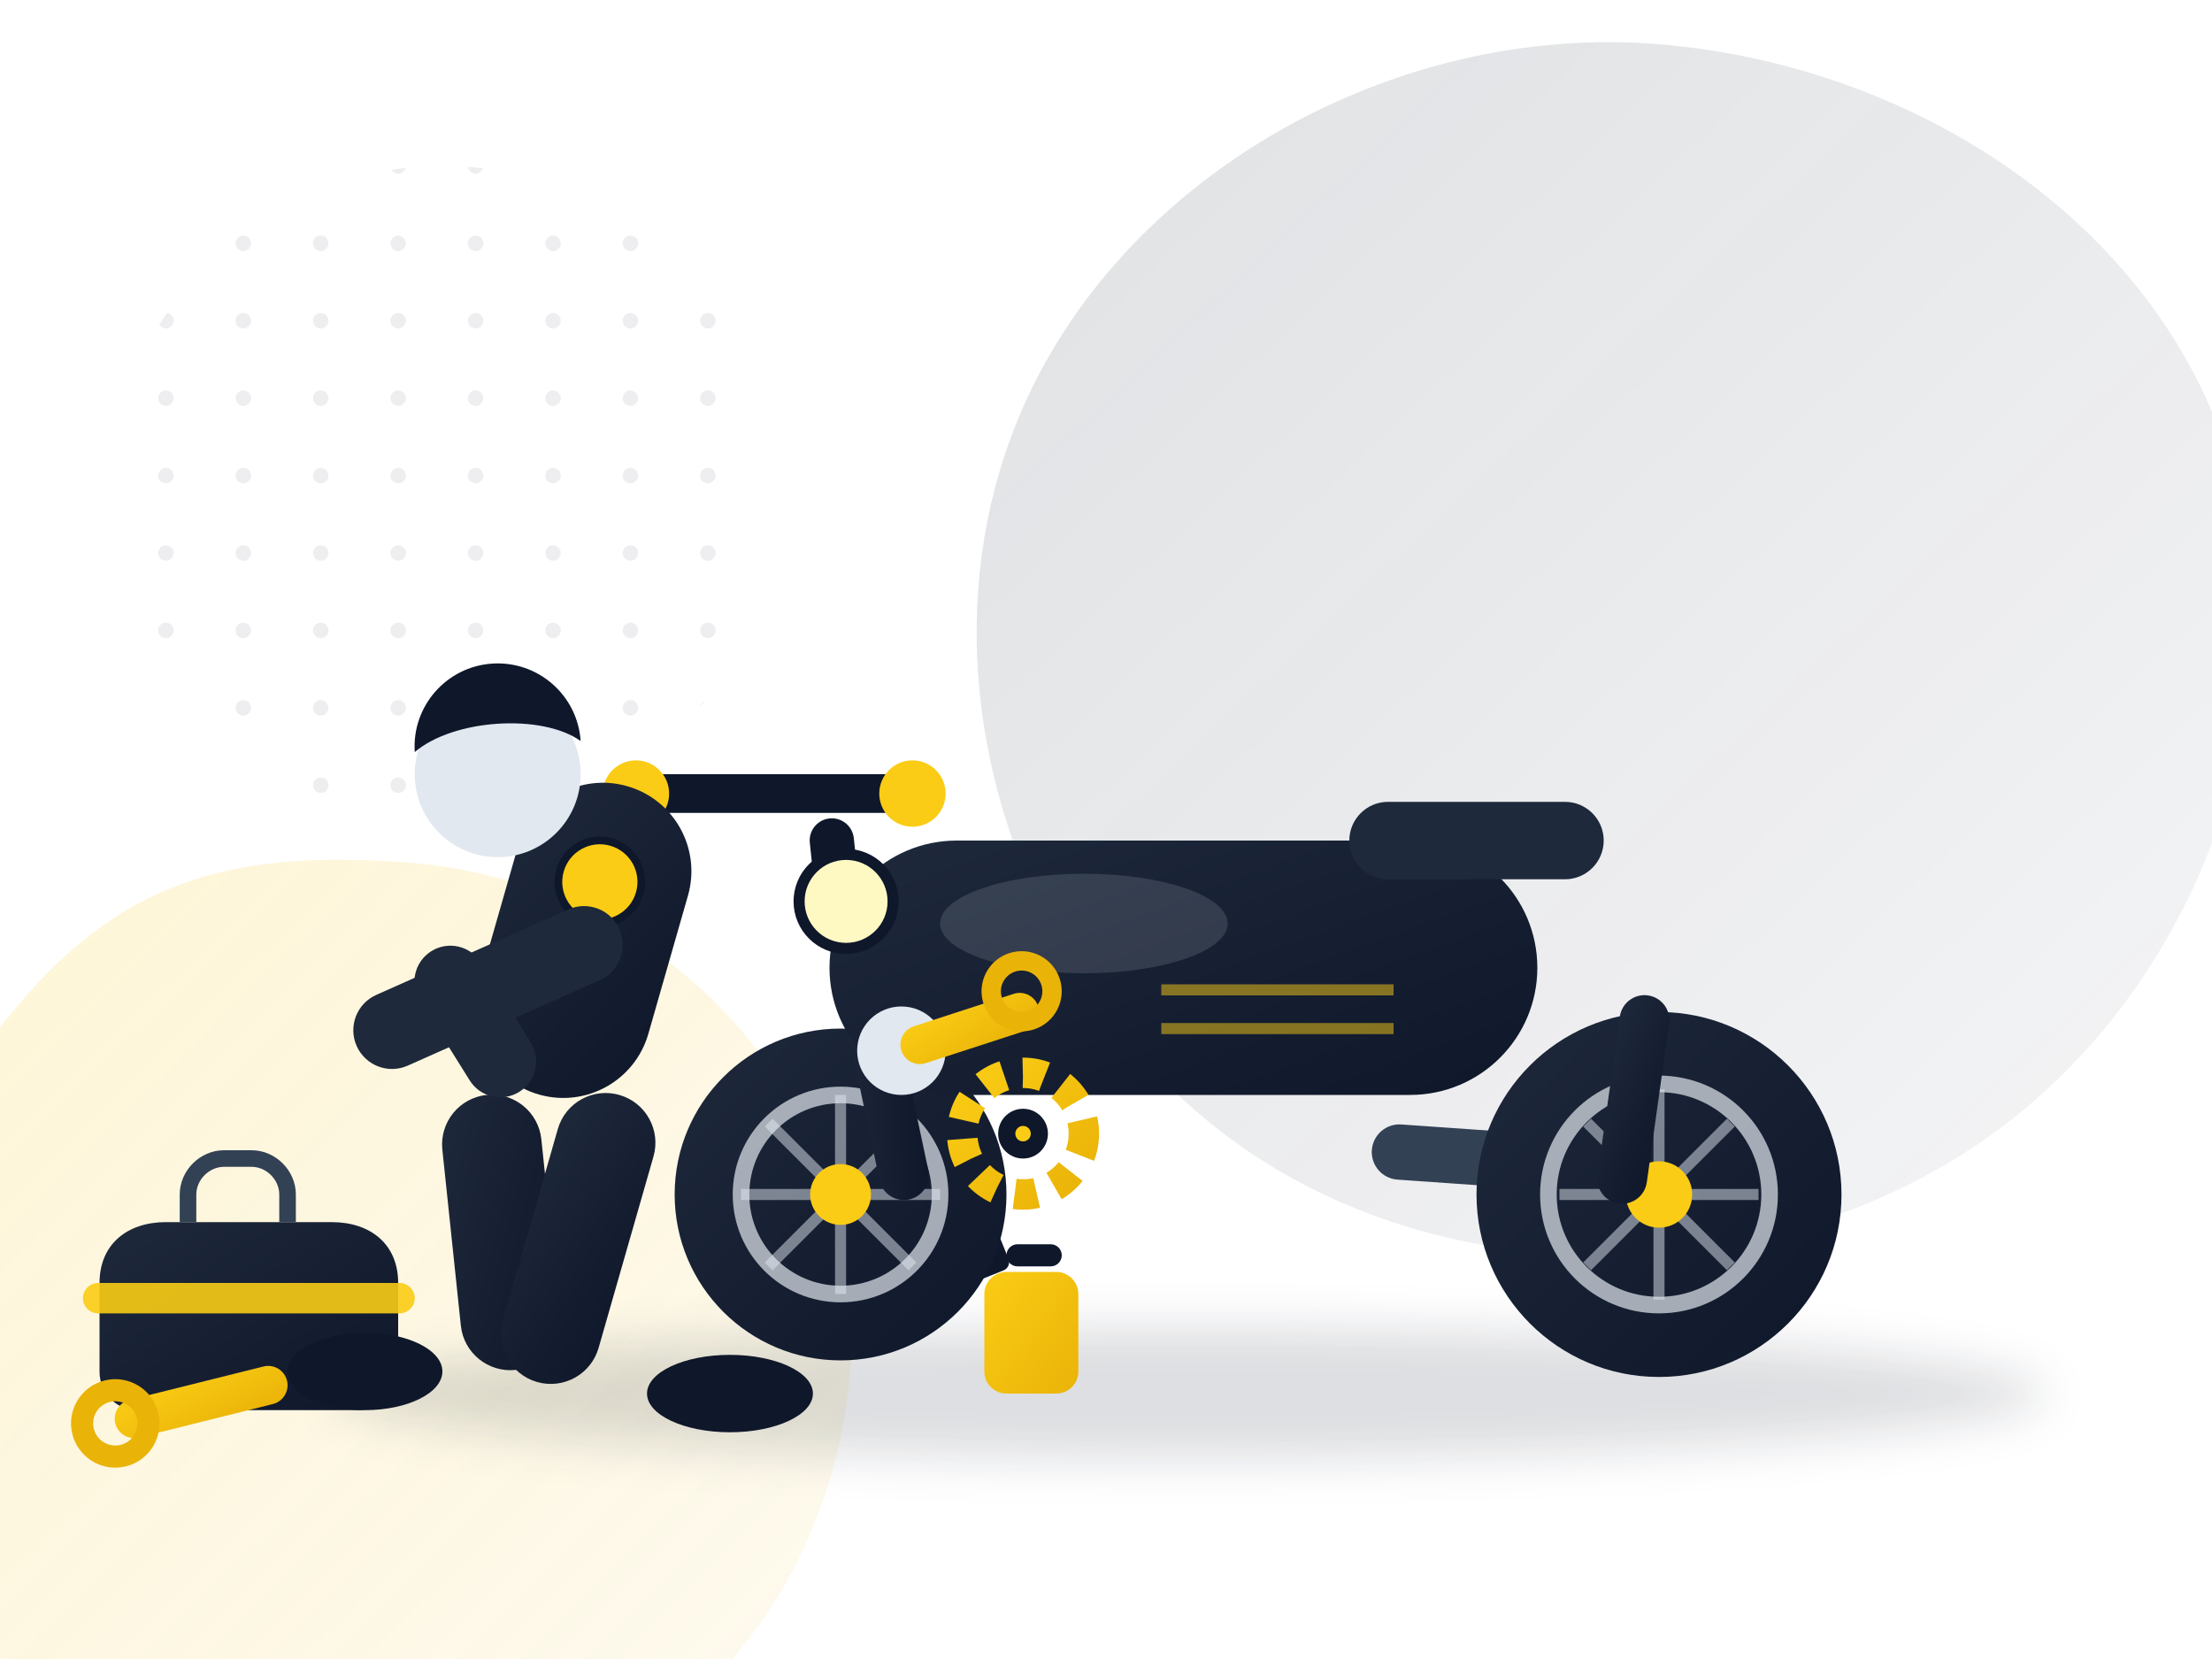
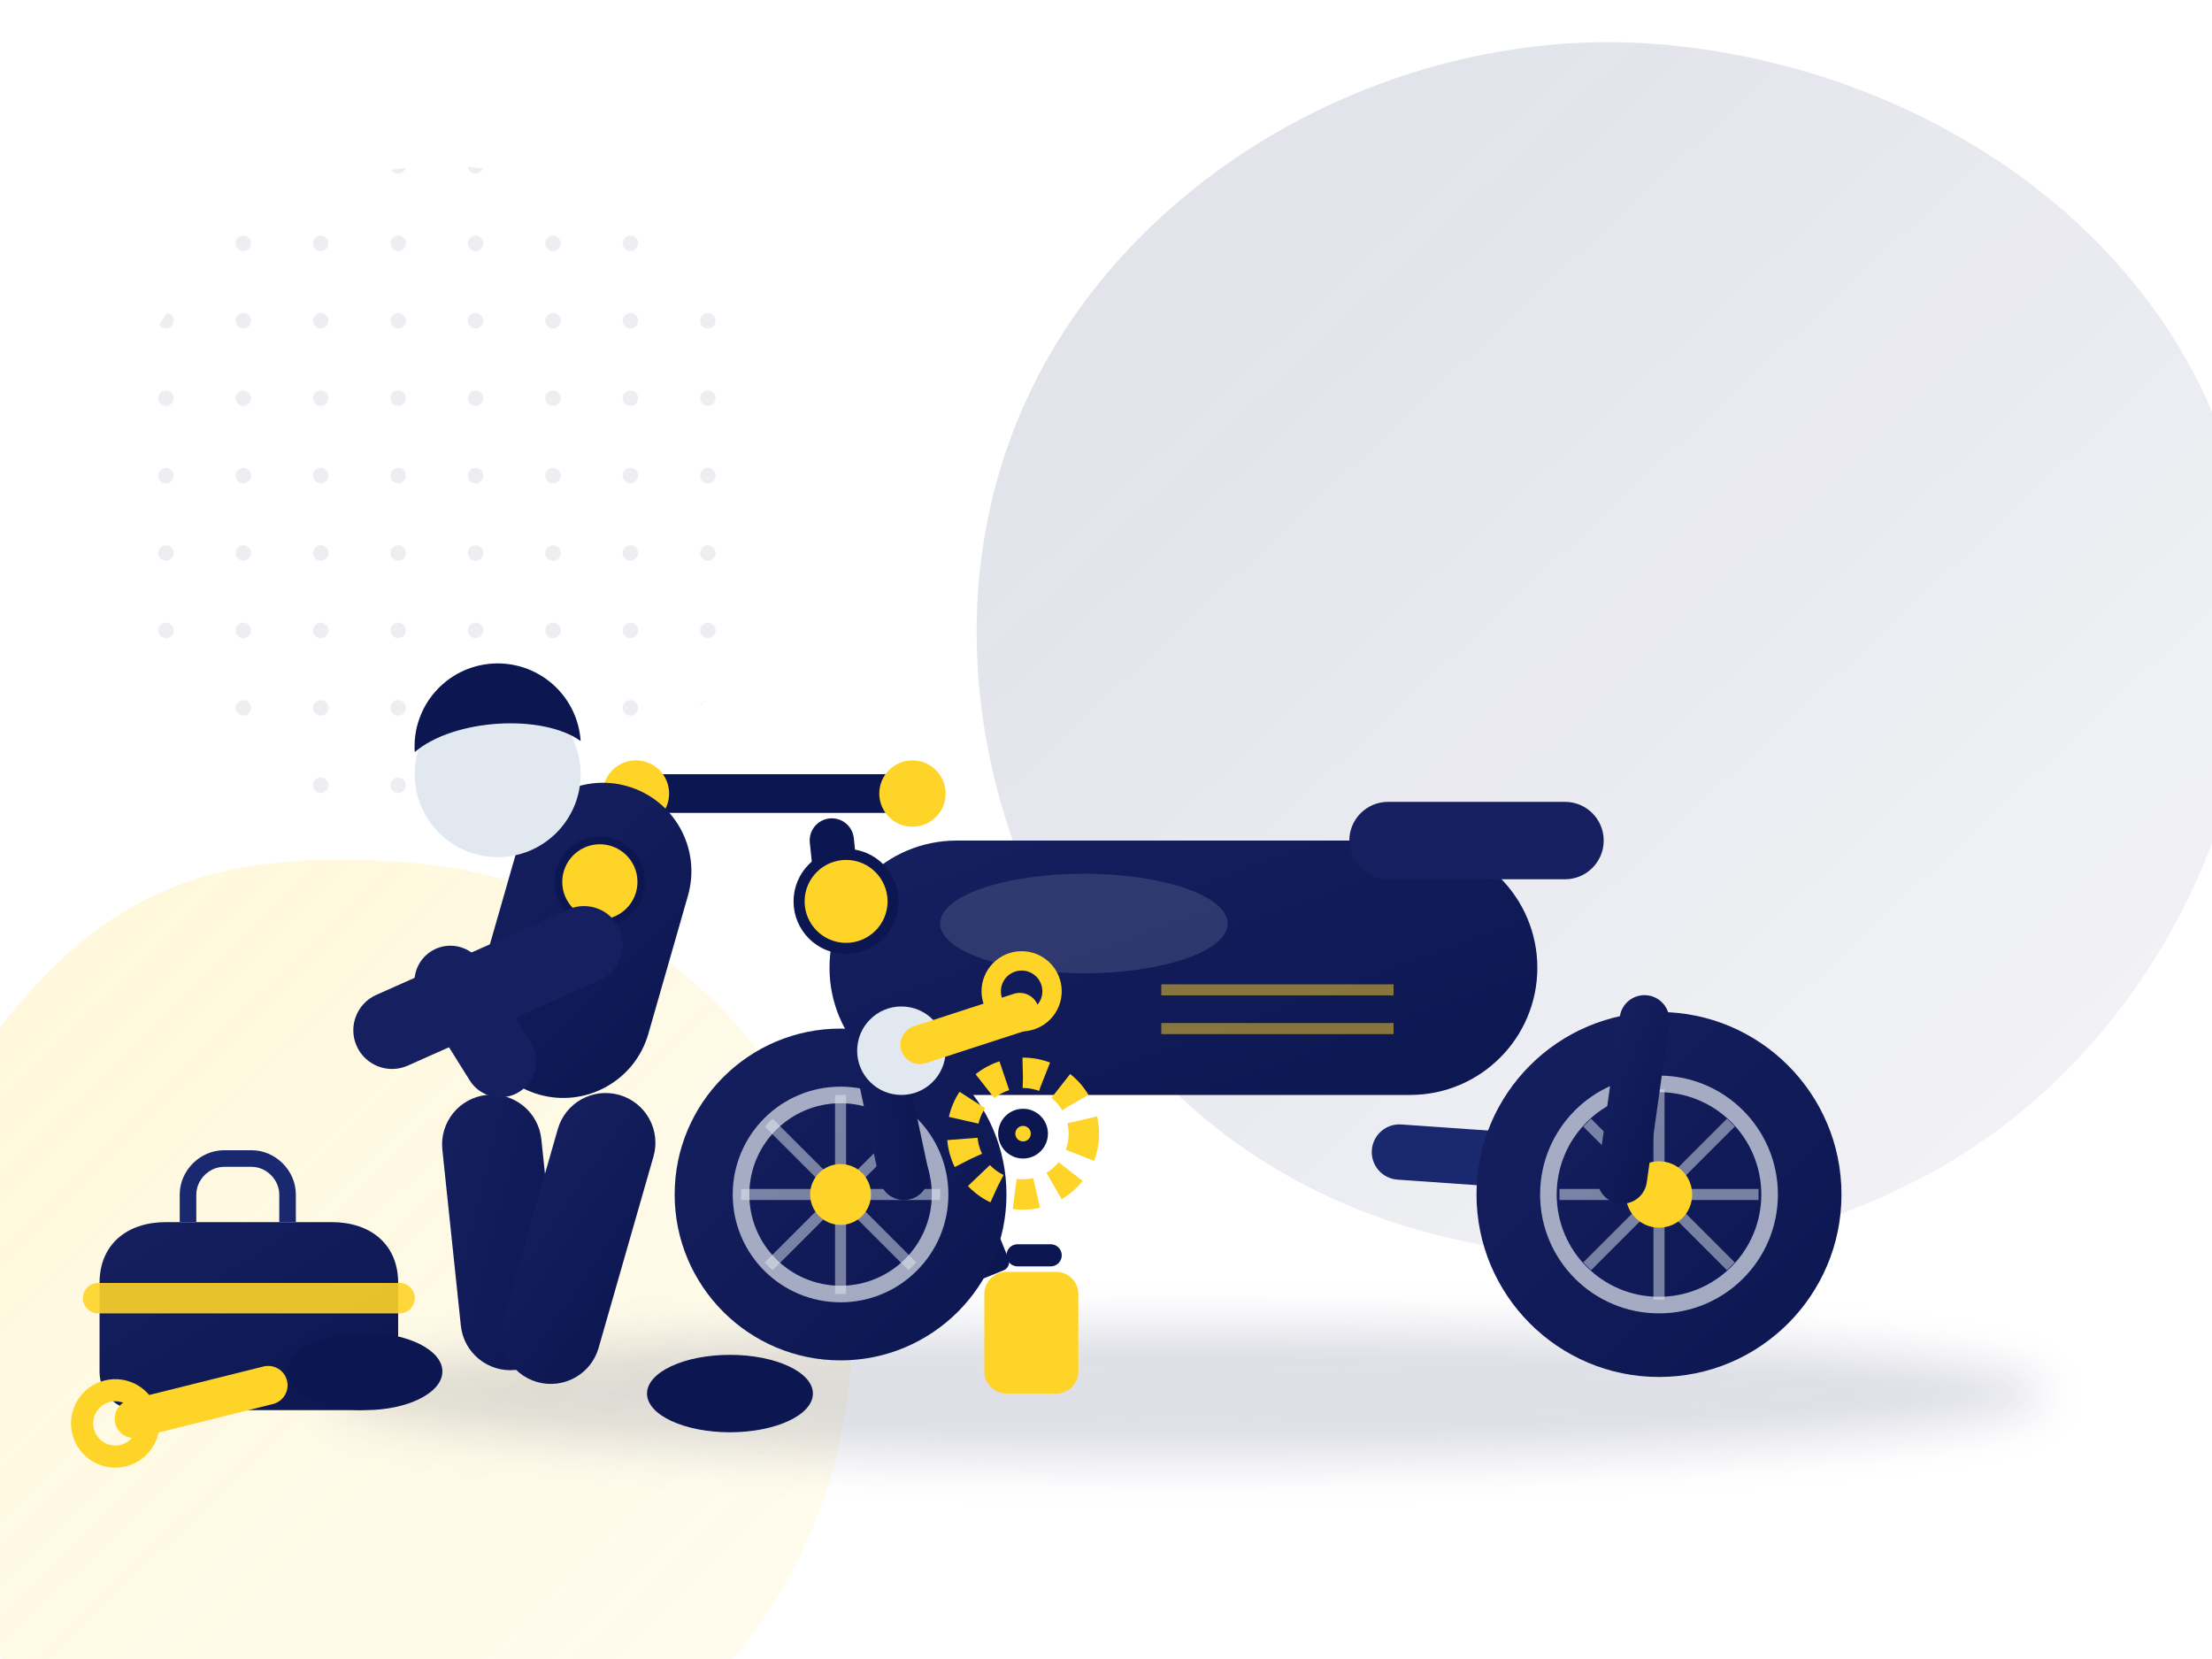
<svg xmlns="http://www.w3.org/2000/svg" viewBox="0 0 400 300" role="img">
  <defs>
    <linearGradient id="hb-navy" x1="0" y1="0" x2="1" y2="1">
-       <stop offset="0%" stop-color="#1e293b" />
-       <stop offset="100%" stop-color="#0f172a" />
+       <stop offset="0%" stop-color="#162060" />
+       <stop offset="100%" stop-color="#0C1650" />
    </linearGradient>
    <linearGradient id="hb-yellow" x1="0" y1="0" x2="1" y2="1">
-       <stop offset="0%" stop-color="#facc15" />
-       <stop offset="100%" stop-color="#eab308" />
+       <stop offset="0%" stop-color="#FED428" />
+       <stop offset="100%" stop-color="#FED428" />
    </linearGradient>
    <linearGradient id="hb-blob-navy" x1="0" y1="0" x2="1" y2="1">
-       <stop offset="0%" stop-color="#1e293b" stop-opacity="0.14" />
-       <stop offset="100%" stop-color="#0f172a" stop-opacity="0.04" />
+       <stop offset="0%" stop-color="#162060" stop-opacity="0.14" />
+       <stop offset="100%" stop-color="#0C1650" stop-opacity="0.04" />
    </linearGradient>
    <linearGradient id="hb-blob-yellow" x1="0" y1="0" x2="1" y2="1">
-       <stop offset="0%" stop-color="#facc15" stop-opacity="0.18" />
-       <stop offset="100%" stop-color="#eab308" stop-opacity="0.06" />
+       <stop offset="0%" stop-color="#FED428" stop-opacity="0.18" />
+       <stop offset="100%" stop-color="#FED428" stop-opacity="0.06" />
    </linearGradient>
    <pattern id="hb-dots" width="14" height="14" patternUnits="userSpaceOnUse">
-       <circle cx="2" cy="2" r="1.4" fill="#0f172a" fill-opacity="0.12" />
+       <circle cx="2" cy="2" r="1.4" fill="#0C1650" fill-opacity="0.12" />
    </pattern>
    <filter id="hb-blur" x="-50%" y="-50%" width="200%" height="200%">
      <feGaussianBlur stdDeviation="4" />
    </filter>
  </defs>
  <g id="backdrop">
    <path fill="url(#hb-blob-navy)" d="M300 8c48 4 92 34 104 78 12 44-8 96-48 122-40 26-98 26-136-4-38-30-54-84-36-128 18-44 68-72 116-68Z" />
    <path fill="url(#hb-blob-yellow)" d="M74 156c38 3 70 30 78 66 8 36-8 78-42 96-34 18-82 12-108-16-26-28-30-76-8-108 22-32 42-41 80-38Z" />
    <circle cx="80" cy="90" r="60" fill="url(#hb-dots)" opacity="0.6" />
  </g>
  <g id="ground-shadow">
-     <ellipse cx="215" cy="252" rx="155" ry="12" fill="#0f172a" opacity="0.14" filter="url(#hb-blur)" />
+     <ellipse cx="215" cy="252" rx="155" ry="12" fill="#0C1650" opacity="0.14" filter="url(#hb-blur)" />
  </g>
  <g id="tools">
    <g id="tool-bag">
      <path d="M18 232c0-7 5-11 12-11h30c7 0 12 4 12 11v16c0 4-4 7-7 7H25c-4 0-7-3-7-7Z" fill="url(#hb-navy)" />
-       <path d="M34 221v-5c0-3.5 3-6.5 6.5-6.5h5c3.5 0 6.5 3 6.5 6.5v5" fill="none" stroke="#334155" stroke-width="3" />
-       <rect x="15" y="232" width="60" height="5.5" rx="2.75" fill="#facc15" opacity="0.9" />
+       <path d="M34 221v-5c0-3.5 3-6.5 6.5-6.5h5c3.5 0 6.5 3 6.5 6.5v5" fill="none" stroke="#1A2870" stroke-width="3" />
+       <rect x="15" y="232" width="60" height="5.5" rx="2.75" fill="#FED428" opacity="0.9" />
    </g>
    <g id="wrench-loose">
      <rect x="0" y="0" width="32" height="7" rx="3.5" fill="url(#hb-yellow)" transform="translate(20 254) rotate(-14)" />
-       <circle cx="0" cy="3.5" r="6" fill="none" stroke="#eab308" stroke-width="4" transform="translate(20 254) rotate(-14)" />
+       <circle cx="0" cy="3.5" r="6" fill="none" stroke="#FED428" stroke-width="4" transform="translate(20 254) rotate(-14)" />
    </g>
    <g id="oil-can">
      <rect x="178" y="230" width="17" height="22" rx="4" fill="url(#hb-yellow)" />
-       <rect x="0" y="0" width="9" height="7" rx="1.6" fill="#0f172a" transform="translate(172 226) rotate(-22)" />
-       <rect x="182" y="225" width="10" height="4" rx="2" fill="#0f172a" />
+       <rect x="0" y="0" width="9" height="7" rx="1.6" fill="#0C1650" transform="translate(172 226) rotate(-22)" />
+       <rect x="182" y="225" width="10" height="4" rx="2" fill="#0C1650" />
    </g>
  </g>
  <g id="motorcycle">
    <g id="exhaust">
-       <rect x="248" y="0" width="58" height="10" rx="5" fill="#334155" transform="translate(0 205) rotate(4 277 5)" />
+       <rect x="248" y="0" width="58" height="10" rx="5" fill="#1A2870" transform="translate(0 205) rotate(4 277 5)" />
    </g>
    <g id="wheel-rear">
      <circle cx="300" cy="216" r="33" fill="url(#hb-navy)" />
      <circle cx="300" cy="216" r="20" fill="none" stroke="#e2e8f0" stroke-width="3" opacity="0.7" />
      <g stroke="#e2e8f0" stroke-width="2" opacity="0.5">
        <line x1="300" y1="197" x2="300" y2="235" />
        <line x1="282" y1="216" x2="318" y2="216" />
        <line x1="287" y1="203" x2="313" y2="229" />
        <line x1="313" y1="203" x2="287" y2="229" />
      </g>
-       <circle cx="300" cy="216" r="6" fill="#facc15" />
+       <circle cx="300" cy="216" r="6" fill="#FED428" />
    </g>
    <g id="wheel-front">
      <circle cx="152" cy="216" r="30" fill="url(#hb-navy)" />
      <circle cx="152" cy="216" r="18" fill="none" stroke="#e2e8f0" stroke-width="3" opacity="0.7" />
      <g stroke="#e2e8f0" stroke-width="2" opacity="0.5">
        <line x1="152" y1="198" x2="152" y2="234" />
        <line x1="134" y1="216" x2="170" y2="216" />
        <line x1="139" y1="203" x2="165" y2="229" />
        <line x1="165" y1="203" x2="139" y2="229" />
      </g>
-       <circle cx="152" cy="216" r="5.5" fill="#facc15" />
+       <circle cx="152" cy="216" r="5.5" fill="#FED428" />
    </g>
    <g id="rear-strut">
      <rect x="-4.5" y="0" width="9" height="38" rx="4.5" fill="url(#hb-navy)" transform="translate(298 180) rotate(8)" />
    </g>
    <g id="front-fork">
      <rect x="-4.5" y="0" width="9" height="50" rx="4.5" fill="url(#hb-navy)" transform="translate(154 168) rotate(-12)" />
    </g>
    <g id="body">
      <rect x="150" y="152" width="128" height="46" rx="23" fill="url(#hb-navy)" />
      <ellipse cx="196" cy="167" rx="26" ry="9" fill="#e2e8f0" opacity="0.14" />
-       <g stroke="#facc15" stroke-width="2" opacity="0.5">
+       <g stroke="#FED428" stroke-width="2" opacity="0.5">
        <line x1="210" y1="186" x2="252" y2="186" />
        <line x1="210" y1="179" x2="252" y2="179" />
      </g>
    </g>
    <g id="seat">
-       <rect x="244" y="145" width="46" height="14" rx="7" fill="#1e293b" />
+       <rect x="244" y="145" width="46" height="14" rx="7" fill="#162060" />
    </g>
    <g id="gear" transform-origin="185 205">
      <animateTransform attributeName="transform" type="rotate" from="0 185 205" to="360 185 205" dur="7s" repeatCount="indefinite" />
      <circle cx="185" cy="205" r="11" fill="none" stroke="url(#hb-yellow)" stroke-width="5.5" stroke-dasharray="4 3.4" />
-       <circle cx="185" cy="205" r="4.5" fill="#0f172a" />
-       <circle cx="185" cy="205" r="1.4" fill="#facc15" />
+       <circle cx="185" cy="205" r="4.5" fill="#0C1650" />
+       <circle cx="185" cy="205" r="1.4" fill="#FED428" />
    </g>
    <g id="handlebar">
-       <rect x="-4" y="0" width="8" height="20" rx="4" fill="#0f172a" transform="translate(150 148) rotate(-6)" />
-       <rect x="112" y="140" width="56" height="7" rx="3.5" fill="#0f172a" />
-       <circle cx="115" cy="143.5" r="6" fill="#facc15" />
-       <circle cx="165" cy="143.5" r="6" fill="#facc15" />
+       <rect x="-4" y="0" width="8" height="20" rx="4" fill="#0C1650" transform="translate(150 148) rotate(-6)" />
+       <rect x="112" y="140" width="56" height="7" rx="3.5" fill="#0C1650" />
+       <circle cx="115" cy="143.5" r="6" fill="#FED428" />
+       <circle cx="165" cy="143.5" r="6" fill="#FED428" />
    </g>
    <g id="headlight">
-       <circle cx="153" cy="163" r="8.5" fill="#fef9c3" stroke="#0f172a" stroke-width="2" />
+       <circle cx="153" cy="163" r="8.5" fill="#FED428" stroke="#0C1650" stroke-width="2" />
    </g>
  </g>
  <g id="mechanic">
    <g id="legs">
      <rect x="-9" y="0" width="18" height="50" rx="9" fill="url(#hb-navy)" transform="translate(88 198) rotate(-6)" />
      <rect x="-9" y="0" width="18" height="54" rx="9" fill="url(#hb-navy)" transform="translate(112 198) rotate(16)" />
-       <ellipse cx="66" cy="248" rx="14" ry="7" fill="#0f172a" />
-       <ellipse cx="132" cy="252" rx="15" ry="7" fill="#0f172a" />
+       <ellipse cx="66" cy="248" rx="14" ry="7" fill="#0C1650" />
+       <ellipse cx="132" cy="252" rx="15" ry="7" fill="#0C1650" />
    </g>
    <g id="torso">
      <rect x="-16" y="-56" width="32" height="58" rx="16" fill="url(#hb-navy)" transform="translate(98 196) rotate(16)" />
-       <circle cx="0" cy="-38" r="7.5" fill="#facc15" stroke="#0f172a" stroke-width="1.4" transform="translate(98 196) rotate(16)" />
+       <circle cx="0" cy="-38" r="7.5" fill="#FED428" stroke="#0C1650" stroke-width="1.4" transform="translate(98 196) rotate(16)" />
    </g>
    <g id="arms">
-       <rect x="-7" y="0" width="14" height="52" rx="7" fill="#1e293b" transform="translate(112 168) rotate(66)" />
+       <rect x="-7" y="0" width="14" height="52" rx="7" fill="#162060" transform="translate(112 168) rotate(66)" />
      <circle cx="0" cy="0" r="8" fill="#e2e8f0" transform="translate(163 190)" />
      <rect x="0" y="-3.5" width="26" height="7" rx="3.5" fill="url(#hb-yellow)" transform="translate(163 190) rotate(-18)" />
-       <circle cx="24" cy="-3.5" r="5.5" fill="none" stroke="#eab308" stroke-width="3.5" transform="translate(163 190) rotate(-18)" />
-       <rect x="-6.5" y="0" width="13" height="30" rx="6.5" fill="#1e293b" transform="translate(78 172) rotate(-32)" />
+       <circle cx="24" cy="-3.5" r="5.5" fill="none" stroke="#FED428" stroke-width="3.5" transform="translate(163 190) rotate(-18)" />
+       <rect x="-6.5" y="0" width="13" height="30" rx="6.5" fill="#162060" transform="translate(78 172) rotate(-32)" />
    </g>
    <g id="head">
      <circle cx="90" cy="140" r="15" fill="#e2e8f0" />
-       <path d="M75 136a15 15 0 0 1 30-2c-7-5-23-4-30 2Z" fill="#0f172a" />
+       <path d="M75 136a15 15 0 0 1 30-2c-7-5-23-4-30 2Z" fill="#0C1650" />
    </g>
  </g>
</svg>
